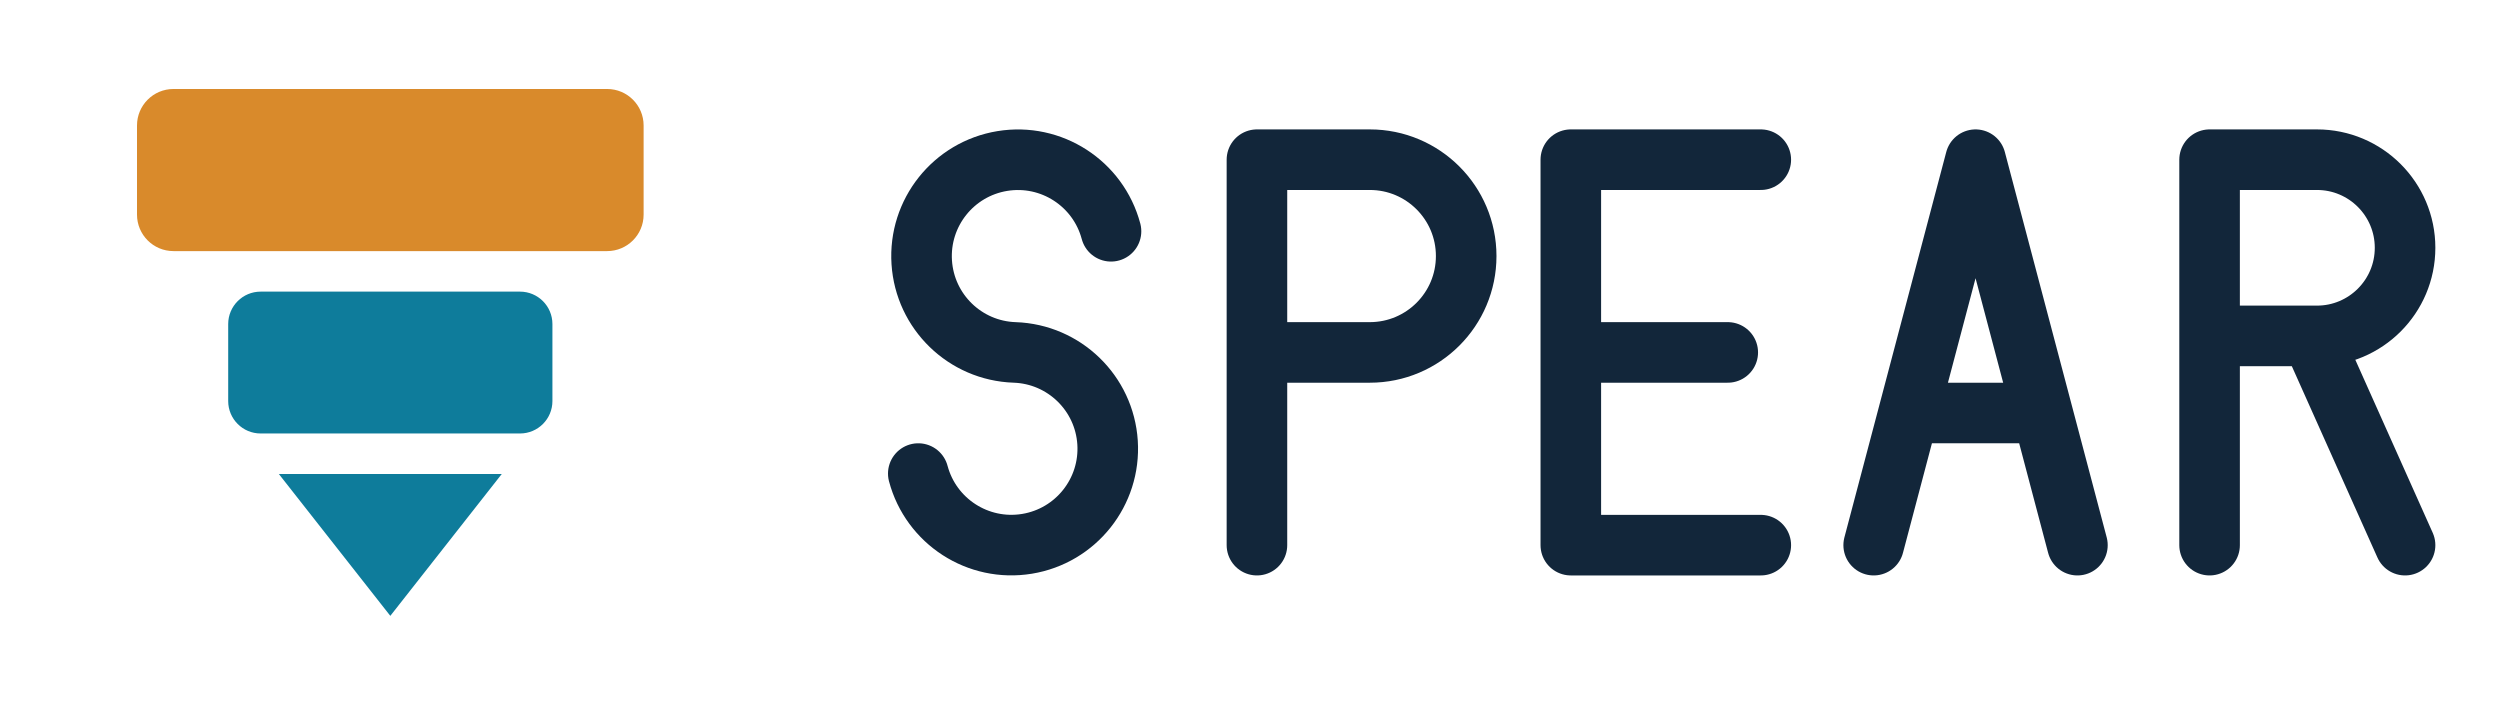
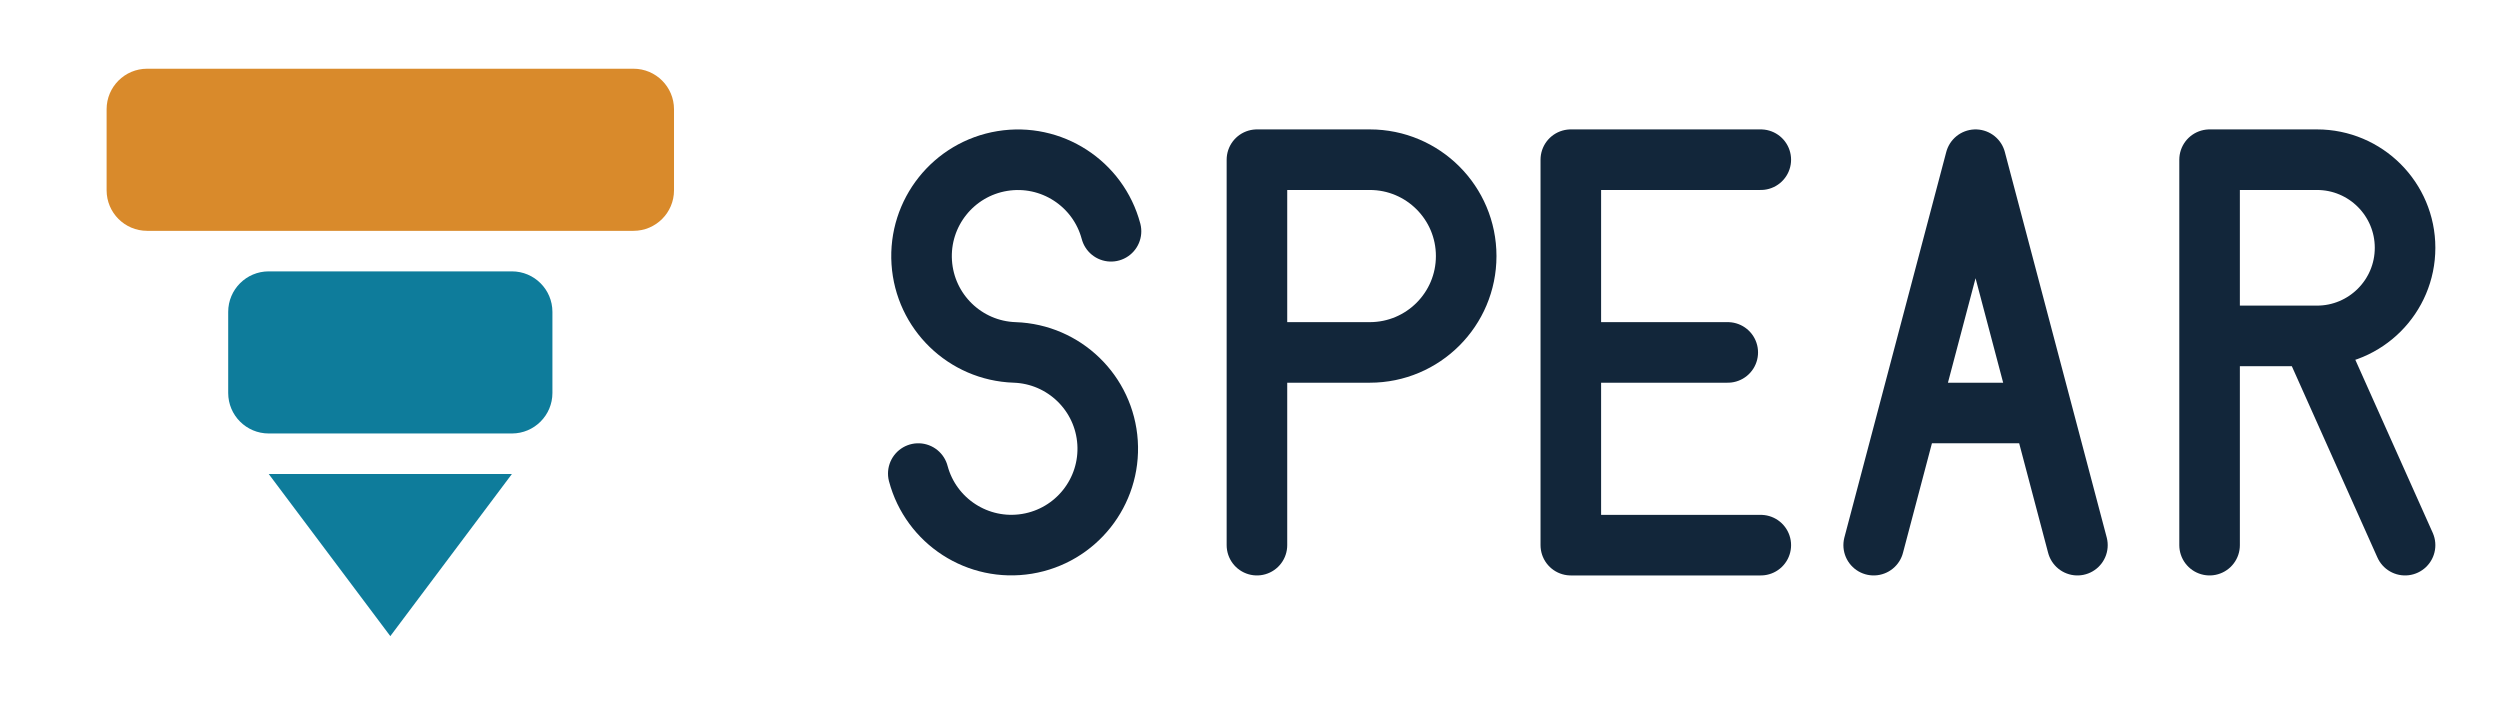
<svg xmlns="http://www.w3.org/2000/svg" viewBox="0 0 227 64" width="227" height="64" role="img" aria-label="SPEAR">
  <g transform="translate(6 2.56) scale(0.92)">
-     <rect x="7" y="6" width="50" height="16" rx="3.6" fill="#D98A2B" />
-     <rect x="16" y="26" width="32" height="14" rx="3.2" fill="#0E7C9B" />
-     <path fill="#0E7C9B" d="M21 44 H43 L32 58 Z" />
+     <rect x="4" y="4" width="56" height="16" rx="4" fill="#D98A2B" />
+     <rect x="16" y="24" width="32" height="16" rx="4" fill="#0E7C9B" />
+     <path fill="#0E7C9B" d="M20 44 H44 L32 60 Z" />
  </g>
  <g transform="translate(80.88 9.5) scale(0.5)" fill="none" stroke="#12263A" stroke-width="11" stroke-linecap="round" stroke-linejoin="round">
    <path d="M40 23 A17.5 17.5 0 1 0 22.5 45 A17.5 17.5 0 1 1 5 67" transform="translate(0 0)" />
    <path d="M5.5 80 V10 H26 A17.5 17.5 0 0 1 26 45 H5.5" transform="translate(61 0)" />
    <path d="M40 10 H5.5 V80 H40 M5.5 45 H34" transform="translate(118 0)" />
    <path d="M5.5 80 L24 10 L42.5 80 M13 56 H35" transform="translate(173 0)" />
    <path d="M5.5 80 V10 H25 A16 16 0 0 1 25 42 H5.5 M24 42 L41 80" transform="translate(234 0)" />
  </g>
</svg>
